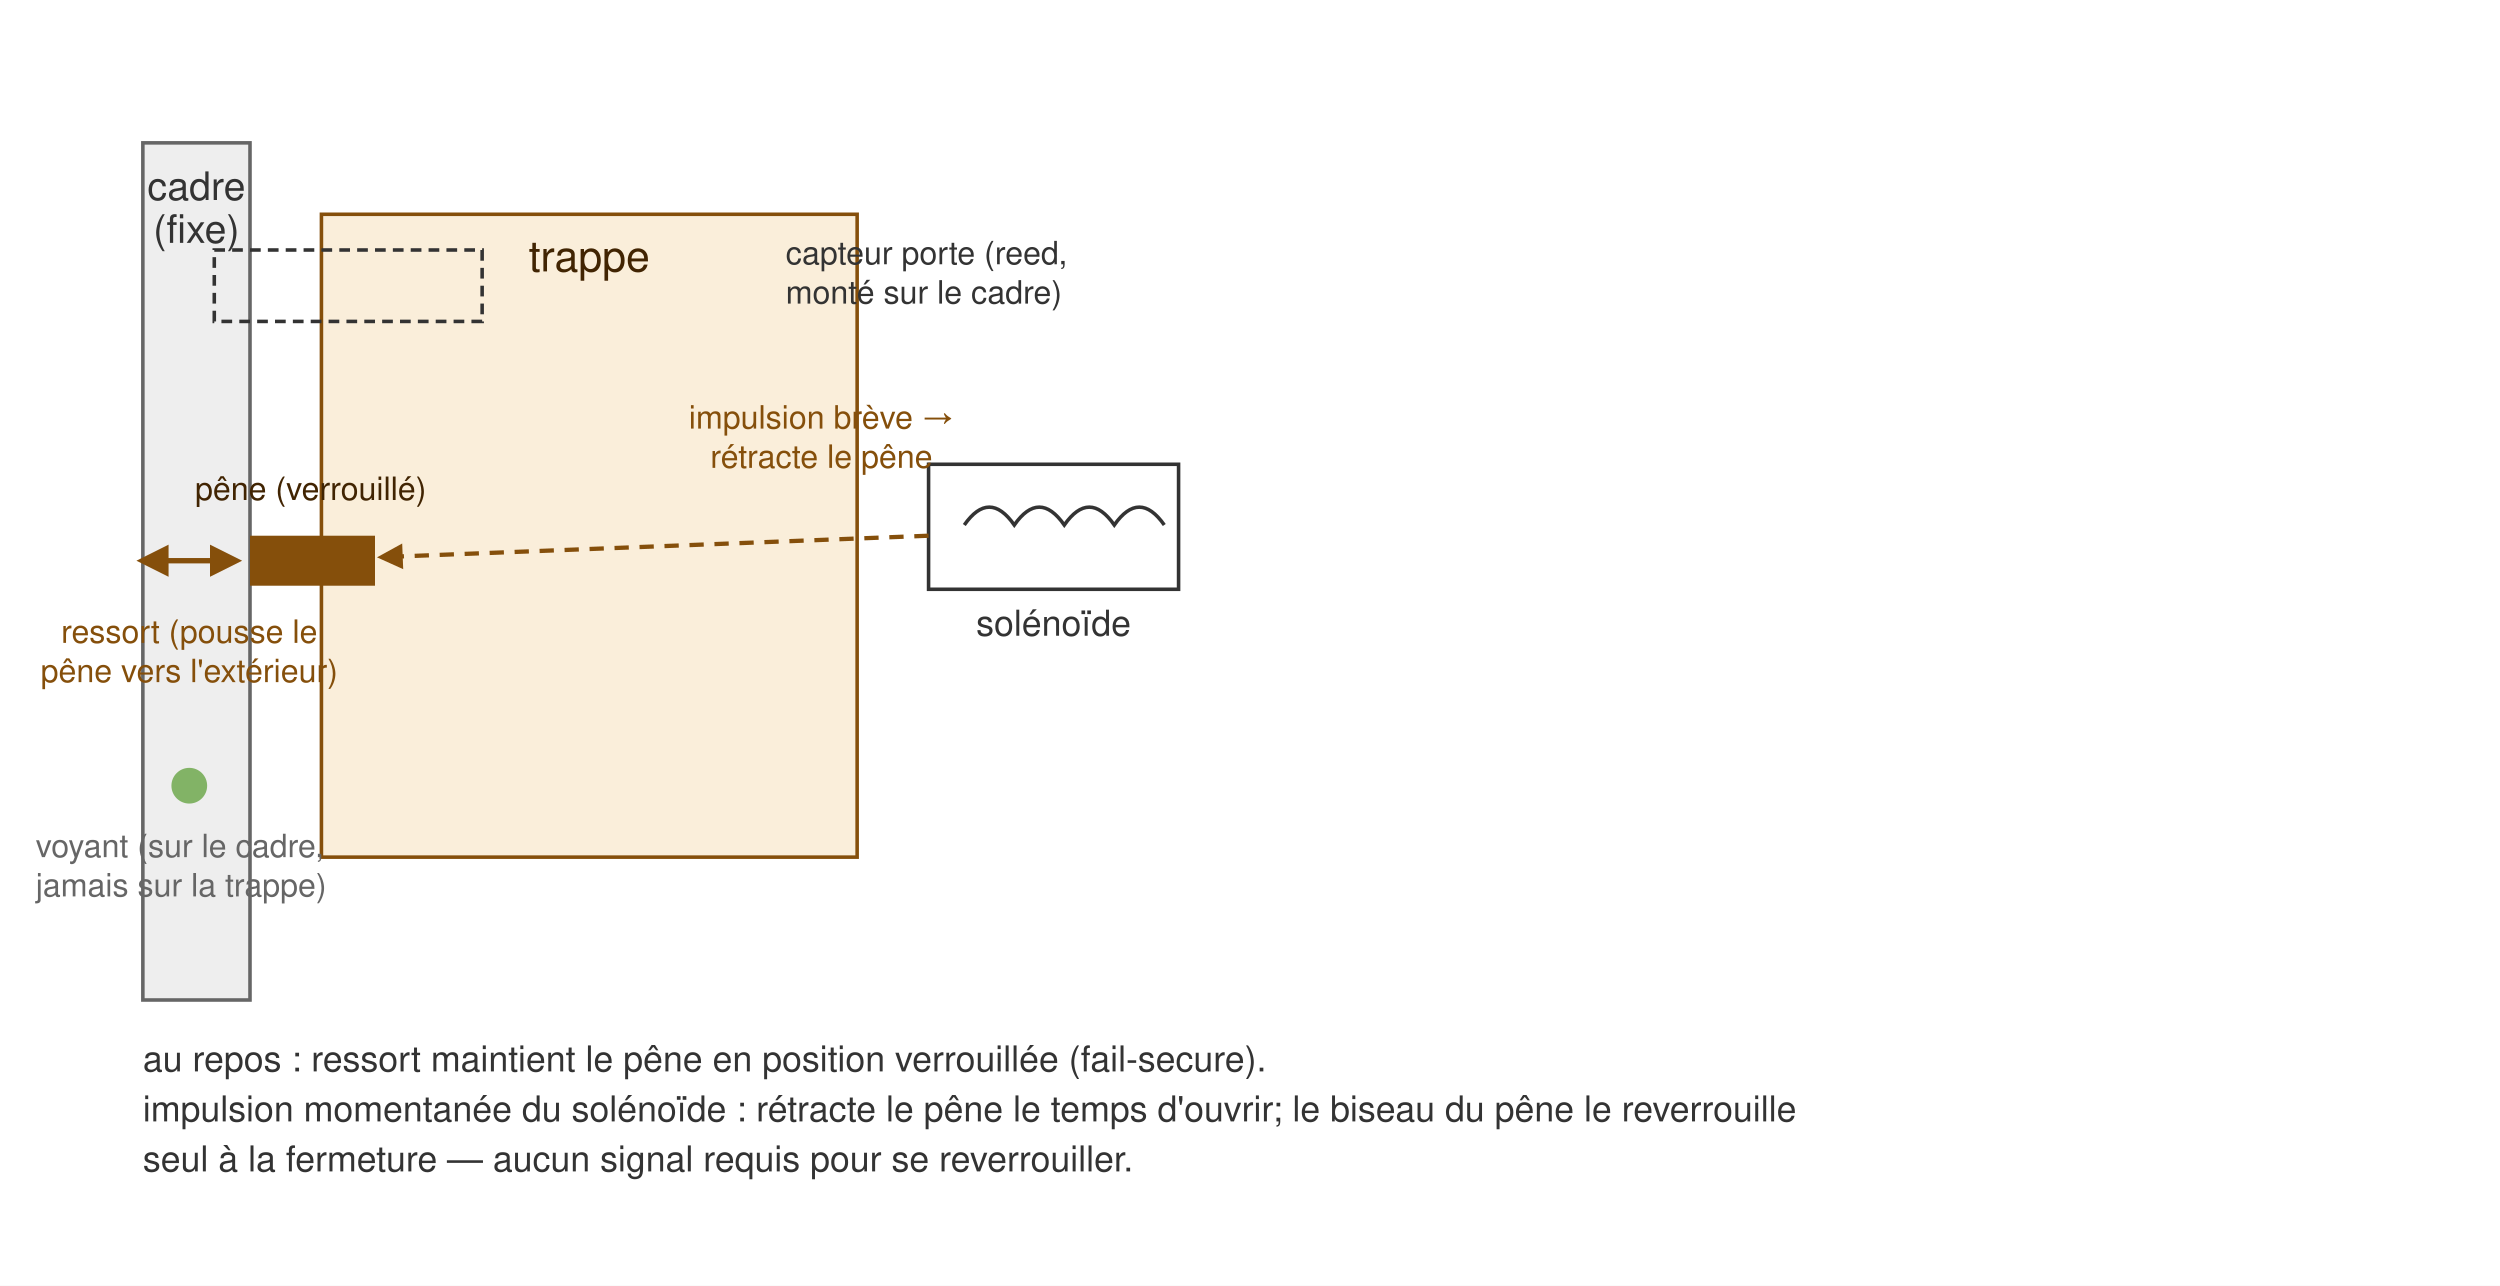
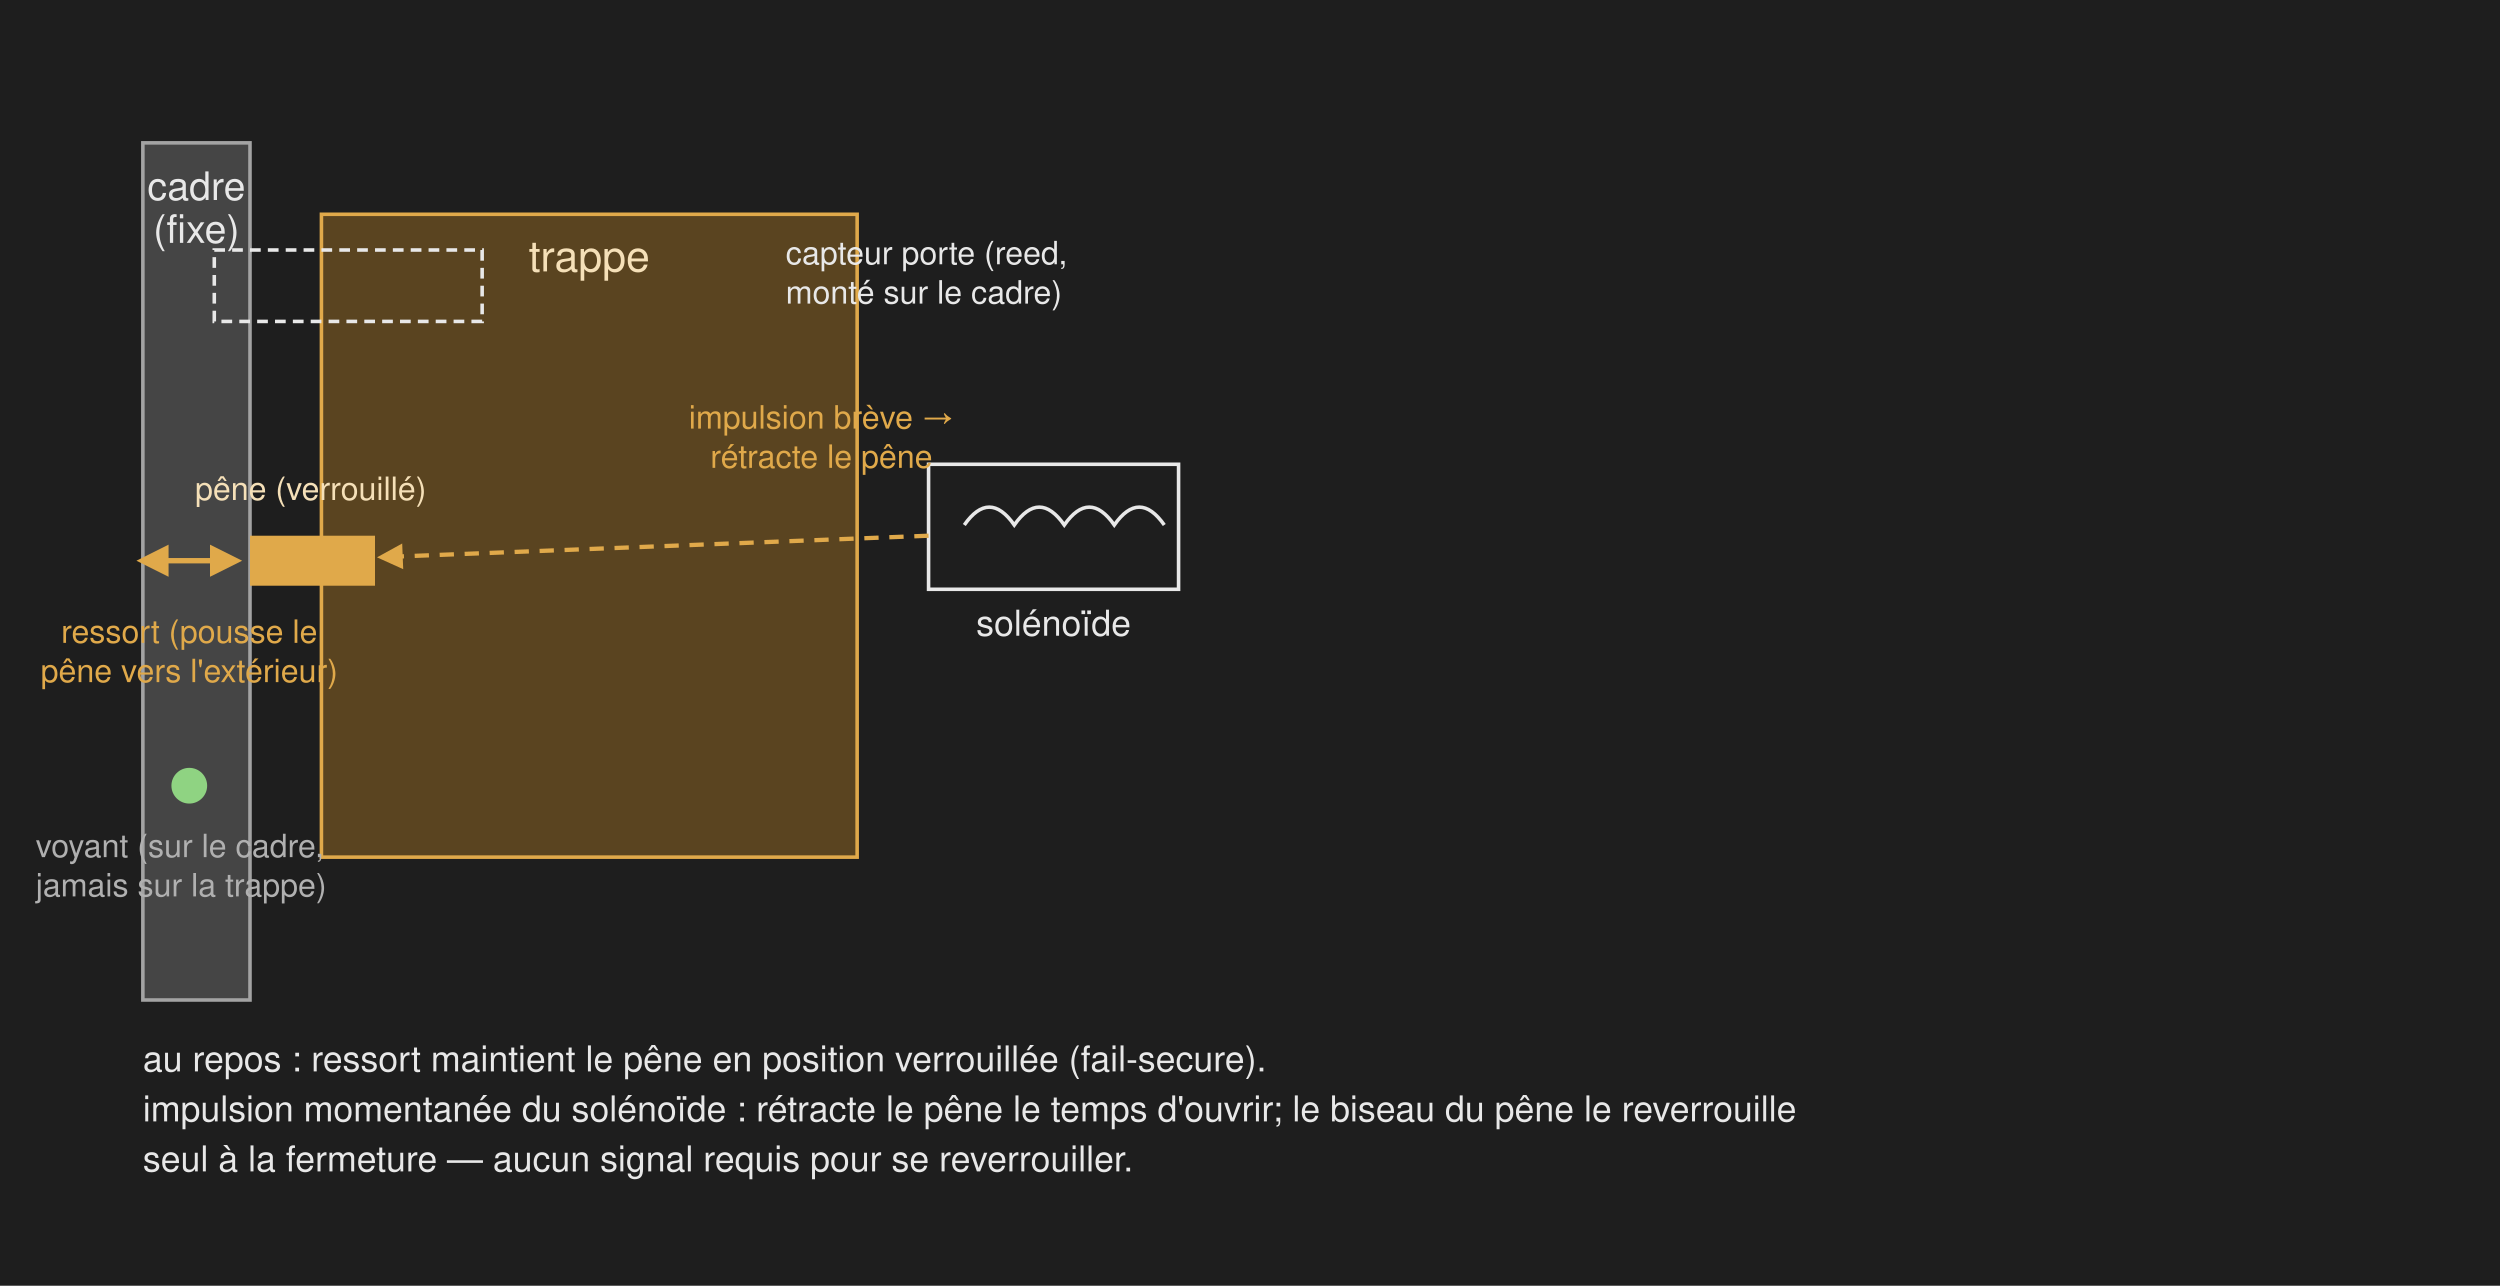
<svg xmlns="http://www.w3.org/2000/svg" width="700" height="360" viewBox="0 0 700 360" font-family="Helvetica, Arial, sans-serif">
-   <rect width="700" height="360" fill="#ffffff" />
+   <rect width="700" height="360" fill="#1e1e1e" />
  <defs>
    <marker id="arrow2" viewBox="0 0 10 10" refX="8" refY="5" markerWidth="6" markerHeight="6" orient="auto-start-reverse">
-       <path d="M0,0L10,5L0,10z" fill="#854F0B" />
+       <path d="M0,0L10,5L0,10z" fill="#e0a94a" />
    </marker>
  </defs>
-   <rect x="40" y="40" width="30" height="240" fill="#EEEEEE" stroke="#666666" />
-   <text x="55" y="56" text-anchor="middle" font-size="11" fill="#333333">cadre</text>
-   <text x="55" y="68" text-anchor="middle" font-size="11" fill="#333333">(fixe)</text>
-   <rect x="90" y="60" width="150" height="180" fill="#FAEEDA" stroke="#854F0B" />
-   <text x="165" y="76" text-anchor="middle" font-size="12" fill="#412402">trappe</text>
-   <rect x="70" y="150" width="35" height="14" fill="#854F0B" />
-   <text x="87" y="140" text-anchor="middle" font-size="9" fill="#412402">pêne (verrouillé)</text>
-   <line x1="40" y1="157" x2="66" y2="157" stroke="#854F0B" stroke-width="1.5" marker-start="url(#arrow2)" marker-end="url(#arrow2)" />
-   <text x="53" y="180" text-anchor="middle" font-size="9" fill="#854F0B">ressort (pousse le</text>
-   <text x="53" y="191" text-anchor="middle" font-size="9" fill="#854F0B">pêne vers l'extérieur)</text>
-   <rect x="260" y="130" width="70" height="35" fill="none" stroke="#333333" />
-   <path d="M270,147 q7,-10 14,0 q7,-10 14,0 q7,-10 14,0 q7,-10 14,0" fill="none" stroke="#333333" />
-   <text x="295" y="178" text-anchor="middle" font-size="10" fill="#333333">solénoïde</text>
-   <line x1="260" y1="150" x2="107" y2="156" stroke="#854F0B" stroke-width="1.2" stroke-dasharray="4,3" marker-end="url(#arrow2)" />
-   <text x="230" y="120" text-anchor="middle" font-size="9" fill="#854F0B">impulsion brève →</text>
-   <text x="230" y="131" text-anchor="middle" font-size="9" fill="#854F0B">rétracte le pêne</text>
-   <rect x="60" y="70" width="75" height="20" fill="none" stroke="#333333" stroke-dasharray="3,2" />
-   <text x="220" y="74" font-size="9" fill="#333333">capteur porte (reed,</text>
-   <text x="220" y="85" font-size="9" fill="#333333">monté sur le cadre)</text>
-   <circle cx="53" cy="220" r="5" fill="#82b366" />
-   <text x="10" y="240" font-size="9" fill="#666666">voyant (sur le cadre,</text>
-   <text x="10" y="251" font-size="9" fill="#666666">jamais sur la trappe)</text>
-   <text x="40" y="300" font-size="10" fill="#333333">au repos : ressort maintient le pêne en position verrouillée (fail-secure).</text>
-   <text x="40" y="314" font-size="10" fill="#333333">impulsion momentanée du solénoïde : rétracte le pêne le temps d'ouvrir; le biseau du pêne le reverrouille</text>
-   <text x="40" y="328" font-size="10" fill="#333333">seul à la fermeture — aucun signal requis pour se reverrouiller.</text>
+   <rect x="40" y="40" width="30" height="240" fill="#454545" stroke="#a3a3a3" />
+   <text x="55" y="56" text-anchor="middle" font-size="11" fill="#e8e8e8">cadre</text>
+   <text x="55" y="68" text-anchor="middle" font-size="11" fill="#e8e8e8">(fixe)</text>
+   <rect x="90" y="60" width="150" height="180" fill="#5a4420" stroke="#e0a94a" />
+   <text x="165" y="76" text-anchor="middle" font-size="12" fill="#f5e0b8">trappe</text>
+   <rect x="70" y="150" width="35" height="14" fill="#e0a94a" />
+   <text x="87" y="140" text-anchor="middle" font-size="9" fill="#f5e0b8">pêne (verrouillé)</text>
+   <line x1="40" y1="157" x2="66" y2="157" stroke="#e0a94a" stroke-width="1.5" marker-start="url(#arrow2)" marker-end="url(#arrow2)" />
+   <text x="53" y="180" text-anchor="middle" font-size="9" fill="#e0a94a">ressort (pousse le</text>
+   <text x="53" y="191" text-anchor="middle" font-size="9" fill="#e0a94a">pêne vers l'extérieur)</text>
+   <rect x="260" y="130" width="70" height="35" fill="none" stroke="#e8e8e8" />
+   <path d="M270,147 q7,-10 14,0 q7,-10 14,0 q7,-10 14,0 q7,-10 14,0" fill="none" stroke="#e8e8e8" />
+   <text x="295" y="178" text-anchor="middle" font-size="10" fill="#e8e8e8">solénoïde</text>
+   <line x1="260" y1="150" x2="107" y2="156" stroke="#e0a94a" stroke-width="1.2" stroke-dasharray="4,3" marker-end="url(#arrow2)" />
+   <text x="230" y="120" text-anchor="middle" font-size="9" fill="#e0a94a">impulsion brève →</text>
+   <text x="230" y="131" text-anchor="middle" font-size="9" fill="#e0a94a">rétracte le pêne</text>
+   <rect x="60" y="70" width="75" height="20" fill="none" stroke="#e8e8e8" stroke-dasharray="3,2" />
+   <text x="220" y="74" font-size="9" fill="#e8e8e8">capteur porte (reed,</text>
+   <text x="220" y="85" font-size="9" fill="#e8e8e8">monté sur le cadre)</text>
+   <circle cx="53" cy="220" r="5" fill="#8fd382" />
+   <text x="10" y="240" font-size="9" fill="#b0b0b0">voyant (sur le cadre,</text>
+   <text x="10" y="251" font-size="9" fill="#b0b0b0">jamais sur la trappe)</text>
+   <text x="40" y="300" font-size="10" fill="#e8e8e8">au repos : ressort maintient le pêne en position verrouillée (fail-secure).</text>
+   <text x="40" y="314" font-size="10" fill="#e8e8e8">impulsion momentanée du solénoïde : rétracte le pêne le temps d'ouvrir; le biseau du pêne le reverrouille</text>
+   <text x="40" y="328" font-size="10" fill="#e8e8e8">seul à la fermeture — aucun signal requis pour se reverrouiller.</text>
</svg>
